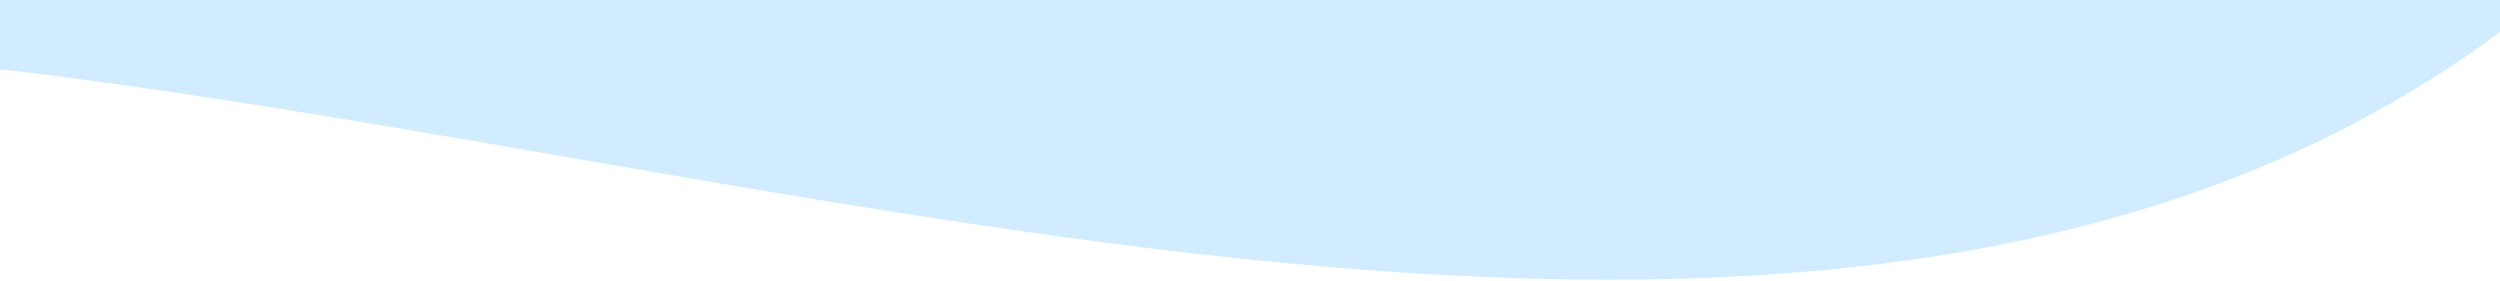
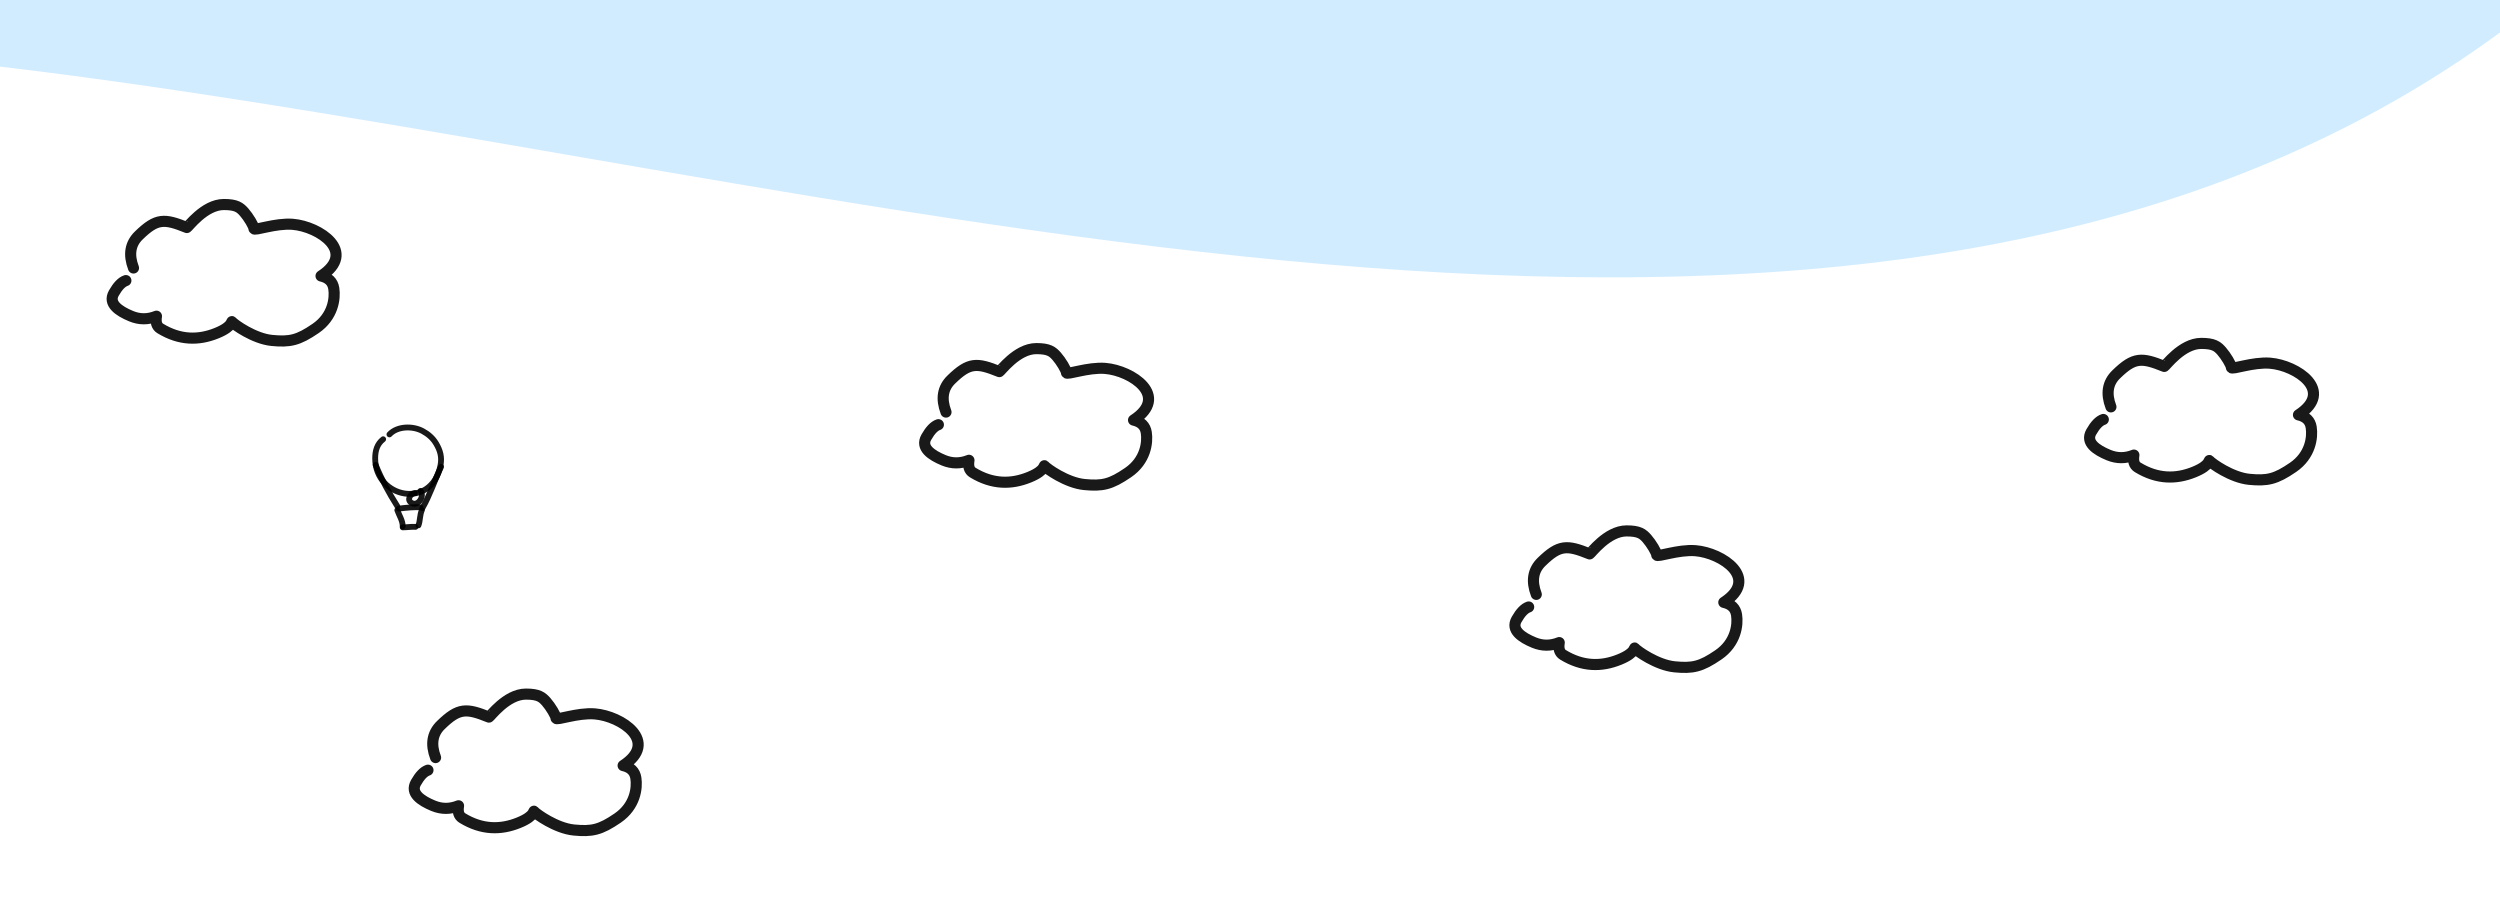
- <svg xmlns="http://www.w3.org/2000/svg" width="1446" height="162" viewBox="0 0 1446 162" fill="none">
-   <path fill-rule="evenodd" clip-rule="evenodd" d="M0 0V40C106.029 52.472 217.153 71.696 329.964 91.212C732.029 160.768 1155.51 234.028 1446 18.5V0H0Z" fill="#D1ECFF" />
+ <svg xmlns="http://www.w3.org/2000/svg" width="1440" height="519" viewBox="0 0 1440 519" fill="none">
+   <mask id="mask0_4008_543" style="mask-type:alpha" maskUnits="userSpaceOnUse" x="-3" y="0" width="1446" height="489">
+     <rect x="-3" width="1446" height="489" fill="#D9D9D9" />
+   </mask>
+   <g mask="url(#mask0_4008_543)">
+     <path d="M1443 -712.502C1232.5 -616.933 928.5 -680.519 843 -699.554C641.5 -740.359 459 -896.21 -3 -806.716V38C480.922 94.923 1071 292.5 1443 16.5V-712.502Z" fill="#D1ECFF" />
+   </g>
+   <path d="M224.324 250.22C228.928 245.283 237.867 245.283 243.431 248.282C246.634 250.01 249.282 252.276 251.17 255.427C253.647 259.56 254.66 263.387 253.71 268.143C248.602 293.721 216.1 286.878 216.1 264.026C216.1 259.663 217.184 255.74 220.695 253.006" stroke="black" stroke-opacity="0.9" stroke-width="3.36" stroke-linecap="round" stroke-linejoin="round" />
+   <path d="M229.698 292.959C233.595 292.455 239.484 291.899 242.164 292.251" stroke="black" stroke-opacity="0.9" stroke-width="3.36" stroke-linecap="round" stroke-linejoin="round" />
+   <path d="M243.013 293.824C241.731 296.591 242.101 299.846 241.03 302.606" stroke="black" stroke-opacity="0.9" stroke-width="3.36" stroke-linecap="round" stroke-linejoin="round" />
+   <path d="M239.331 303.471C236.839 303.328 234.44 303.755 231.965 303.755" stroke="black" stroke-opacity="0.9" stroke-width="3.36" stroke-linecap="round" stroke-linejoin="round" />
+   <path d="M228.848 293.824C229.916 296.887 231.965 299.849 231.965 303.173" stroke="black" stroke-opacity="0.9" stroke-width="3.36" stroke-linecap="round" stroke-linejoin="round" />
+   <path d="M242.229 282.775C244.601 285.603 241.177 291.463 237.479 289.872C233.905 288.332 236.199 284.304 238.94 283.999" stroke="black" stroke-opacity="0.9" stroke-width="3.36" stroke-linecap="round" stroke-linejoin="round" />
+   <path d="M216.383 267.761C219.705 275.979 224.086 284.098 228.848 291.558" stroke="black" stroke-opacity="0.9" stroke-width="3.36" stroke-linecap="round" stroke-linejoin="round" />
+   <path d="M254.062 268.894C250.279 276.716 247.628 285.243 243.297 292.691" stroke="black" stroke-opacity="0.9" stroke-width="3.36" stroke-linecap="round" stroke-linejoin="round" />
+   <path d="M1215.89 234.362C1212.97 226.687 1213.99 220.438 1218.95 215.618C1229.24 205.608 1233.6 205.8 1246.62 211.051C1247.2 211.051 1256.67 197.8 1267.91 197.8C1275.14 197.8 1277.21 199.454 1279.65 202.206C1282.08 204.959 1285.28 210.207 1285.28 211.692C1285.28 213.178 1297.6 208.413 1307.53 209.196C1323 210.417 1344.94 225.202 1323.92 238.967C1328.22 239.943 1330.67 242.346 1331.26 246.175C1332.15 251.919 1330.87 262.277 1320.8 269.185C1310.72 276.092 1305.94 277.08 1295.61 276.092C1285.28 275.104 1273.82 266.798 1272.84 265.524C1271.85 264.25 1274.12 267.709 1263.78 271.9C1253.43 276.092 1242.61 276.092 1231.31 269.185C1229.28 267.946 1228.55 265.594 1229.12 262.128C1224.24 264.114 1219.39 264.114 1214.57 262.128C1207.35 259.149 1201.15 254.856 1204.56 248.828C1206.84 244.808 1209.16 242.406 1211.51 241.62" stroke="black" stroke-opacity="0.9" stroke-width="6.4" stroke-linecap="round" stroke-linejoin="round" />
+   <path d="M884.894 342.362C881.972 334.687 882.99 328.438 887.947 323.618C898.24 313.608 902.6 313.8 915.618 319.051C916.196 319.051 925.672 305.8 936.913 305.8C944.14 305.8 946.212 307.454 948.646 310.206C951.08 312.959 954.276 318.207 954.276 319.692C954.276 321.178 966.605 316.413 976.533 317.196C992.001 318.417 1013.94 333.202 992.917 346.967C997.22 347.943 999.669 350.346 1000.26 354.175C1001.15 359.919 999.874 370.277 989.799 377.185C979.724 384.092 974.936 385.08 964.606 384.092C954.276 383.104 942.822 374.798 941.836 373.524C940.85 372.25 943.124 375.709 932.778 379.9C922.434 384.092 911.611 384.092 900.305 377.185C898.278 375.946 897.551 373.594 898.122 370.128C893.236 372.114 888.386 372.114 883.572 370.128C876.352 367.149 870.15 362.856 873.564 356.828C875.84 352.808 878.155 350.406 880.511 349.62" stroke="black" stroke-opacity="0.9" stroke-width="6.4" stroke-linecap="round" stroke-linejoin="round" />
+   <path d="M544.894 237.362C541.972 229.687 542.99 223.438 547.947 218.618C558.24 208.608 562.6 208.8 575.618 214.051C576.196 214.051 585.672 200.8 596.913 200.8C604.14 200.8 606.212 202.454 608.646 205.206C611.08 207.959 614.276 213.207 614.276 214.692C614.276 216.178 626.605 211.413 636.533 212.196C652.001 213.417 673.938 228.202 652.917 241.967C657.22 242.943 659.669 245.346 660.262 249.175C661.152 254.919 659.874 265.277 649.799 272.185C639.724 279.092 634.936 280.08 624.606 279.092C614.276 278.104 602.822 269.798 601.836 268.524C600.85 267.25 603.124 270.709 592.778 274.9C582.434 279.092 571.611 279.092 560.305 272.185C558.278 270.946 557.551 268.594 558.122 265.128C553.236 267.114 548.386 267.114 543.572 265.128C536.352 262.149 530.15 257.856 533.564 251.828C535.84 247.808 538.155 245.406 540.511 244.62" stroke="black" stroke-opacity="0.9" stroke-width="6.4" stroke-linecap="round" stroke-linejoin="round" />
+   <path d="M250.894 436.362C247.972 428.687 248.99 422.438 253.947 417.618C264.24 407.608 268.6 407.8 281.618 413.051C282.196 413.051 291.672 399.8 302.913 399.8C310.14 399.8 312.212 401.454 314.646 404.206C317.08 406.959 320.276 412.207 320.276 413.692C320.276 415.178 332.605 410.413 342.533 411.196C358.001 412.417 379.938 427.202 358.917 440.967C363.22 441.943 365.669 444.346 366.262 448.175C367.152 453.919 365.874 464.277 355.799 471.185C345.724 478.092 340.936 479.08 330.606 478.092C320.276 477.104 308.822 468.798 307.836 467.524C306.85 466.25 309.124 469.709 298.778 473.9C288.434 478.092 277.611 478.092 266.305 471.185C264.278 469.946 263.551 467.594 264.122 464.128C259.236 466.114 254.386 466.114 249.572 464.128C242.352 461.149 236.15 456.856 239.564 450.828C241.84 446.808 244.155 444.406 246.511 443.62" stroke="black" stroke-opacity="0.9" stroke-width="6.4" stroke-linecap="round" stroke-linejoin="round" />
+   <path d="M76.894 154.362C73.972 146.687 74.99 140.438 79.947 135.618C90.24 125.608 94.6 125.8 107.618 131.051C108.196 131.051 117.672 117.8 128.913 117.8C136.14 117.8 138.212 119.454 140.646 122.206C143.08 124.959 146.276 130.207 146.276 131.692C146.276 133.178 158.605 128.413 168.533 129.196C184.001 130.417 205.938 145.202 184.917 158.967C189.22 159.943 191.669 162.346 192.262 166.175C193.152 171.919 191.874 182.277 181.799 189.185C171.724 196.092 166.936 197.08 156.606 196.092C146.276 195.104 134.822 186.798 133.836 185.524C132.85 184.25 135.124 187.709 124.778 191.9C114.434 196.092 103.611 196.092 92.305 189.185C90.278 187.946 89.551 185.594 90.122 182.128C85.236 184.114 80.386 184.114 75.572 182.128C68.352 179.149 62.15 174.856 65.564 168.828C67.84 164.808 70.155 162.406 72.511 161.62" stroke="black" stroke-opacity="0.9" stroke-width="6.4" stroke-linecap="round" stroke-linejoin="round" />
</svg>
